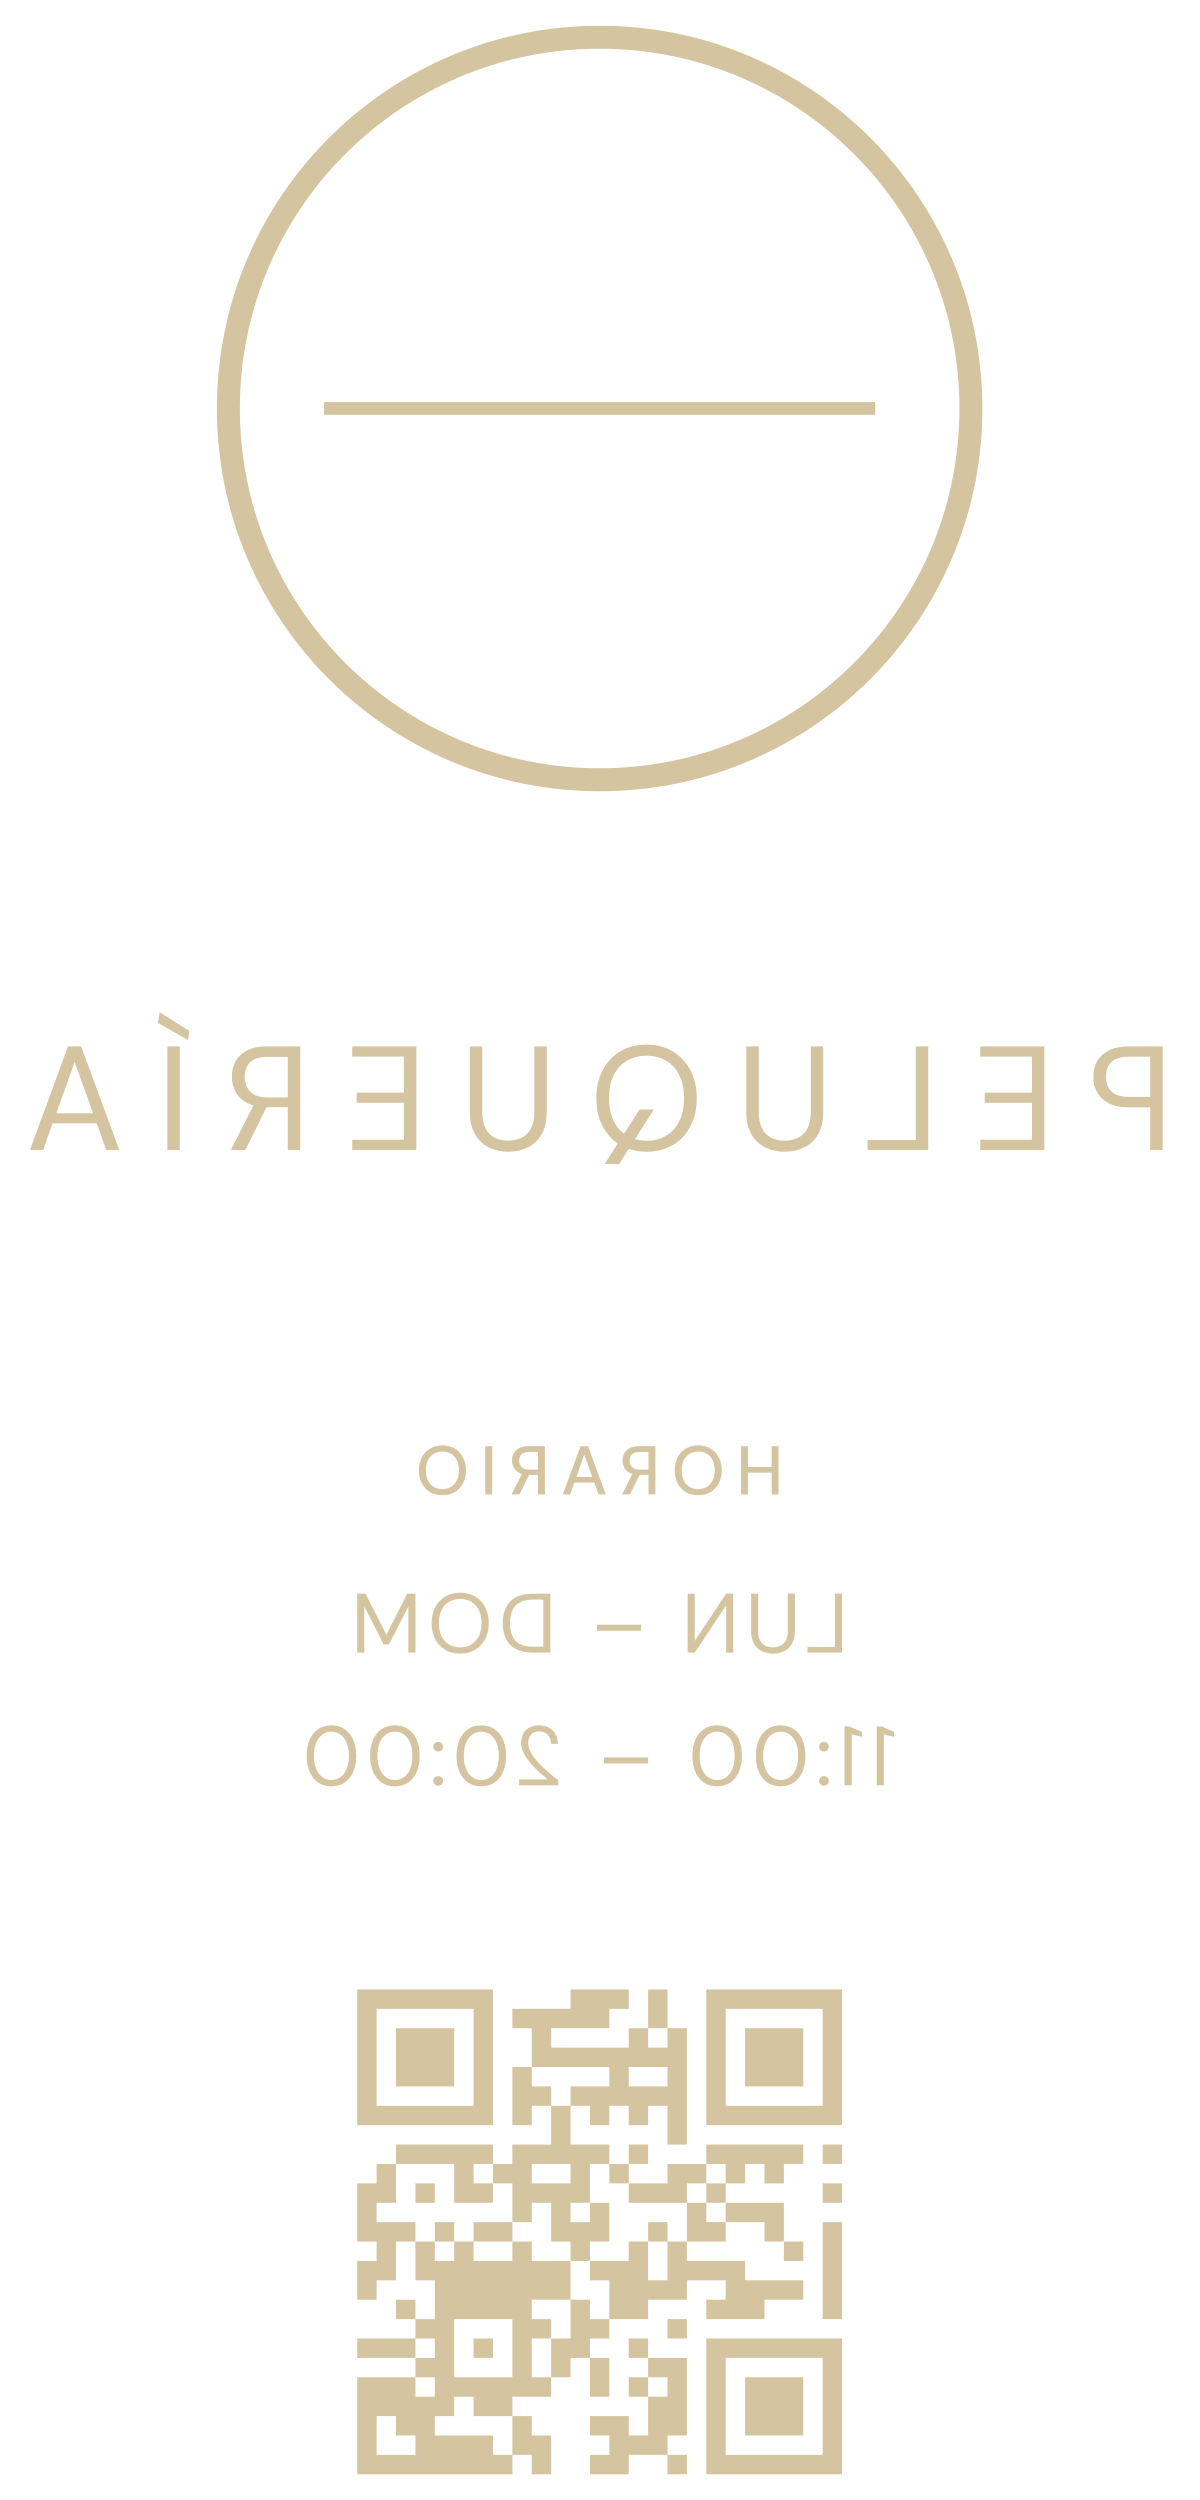
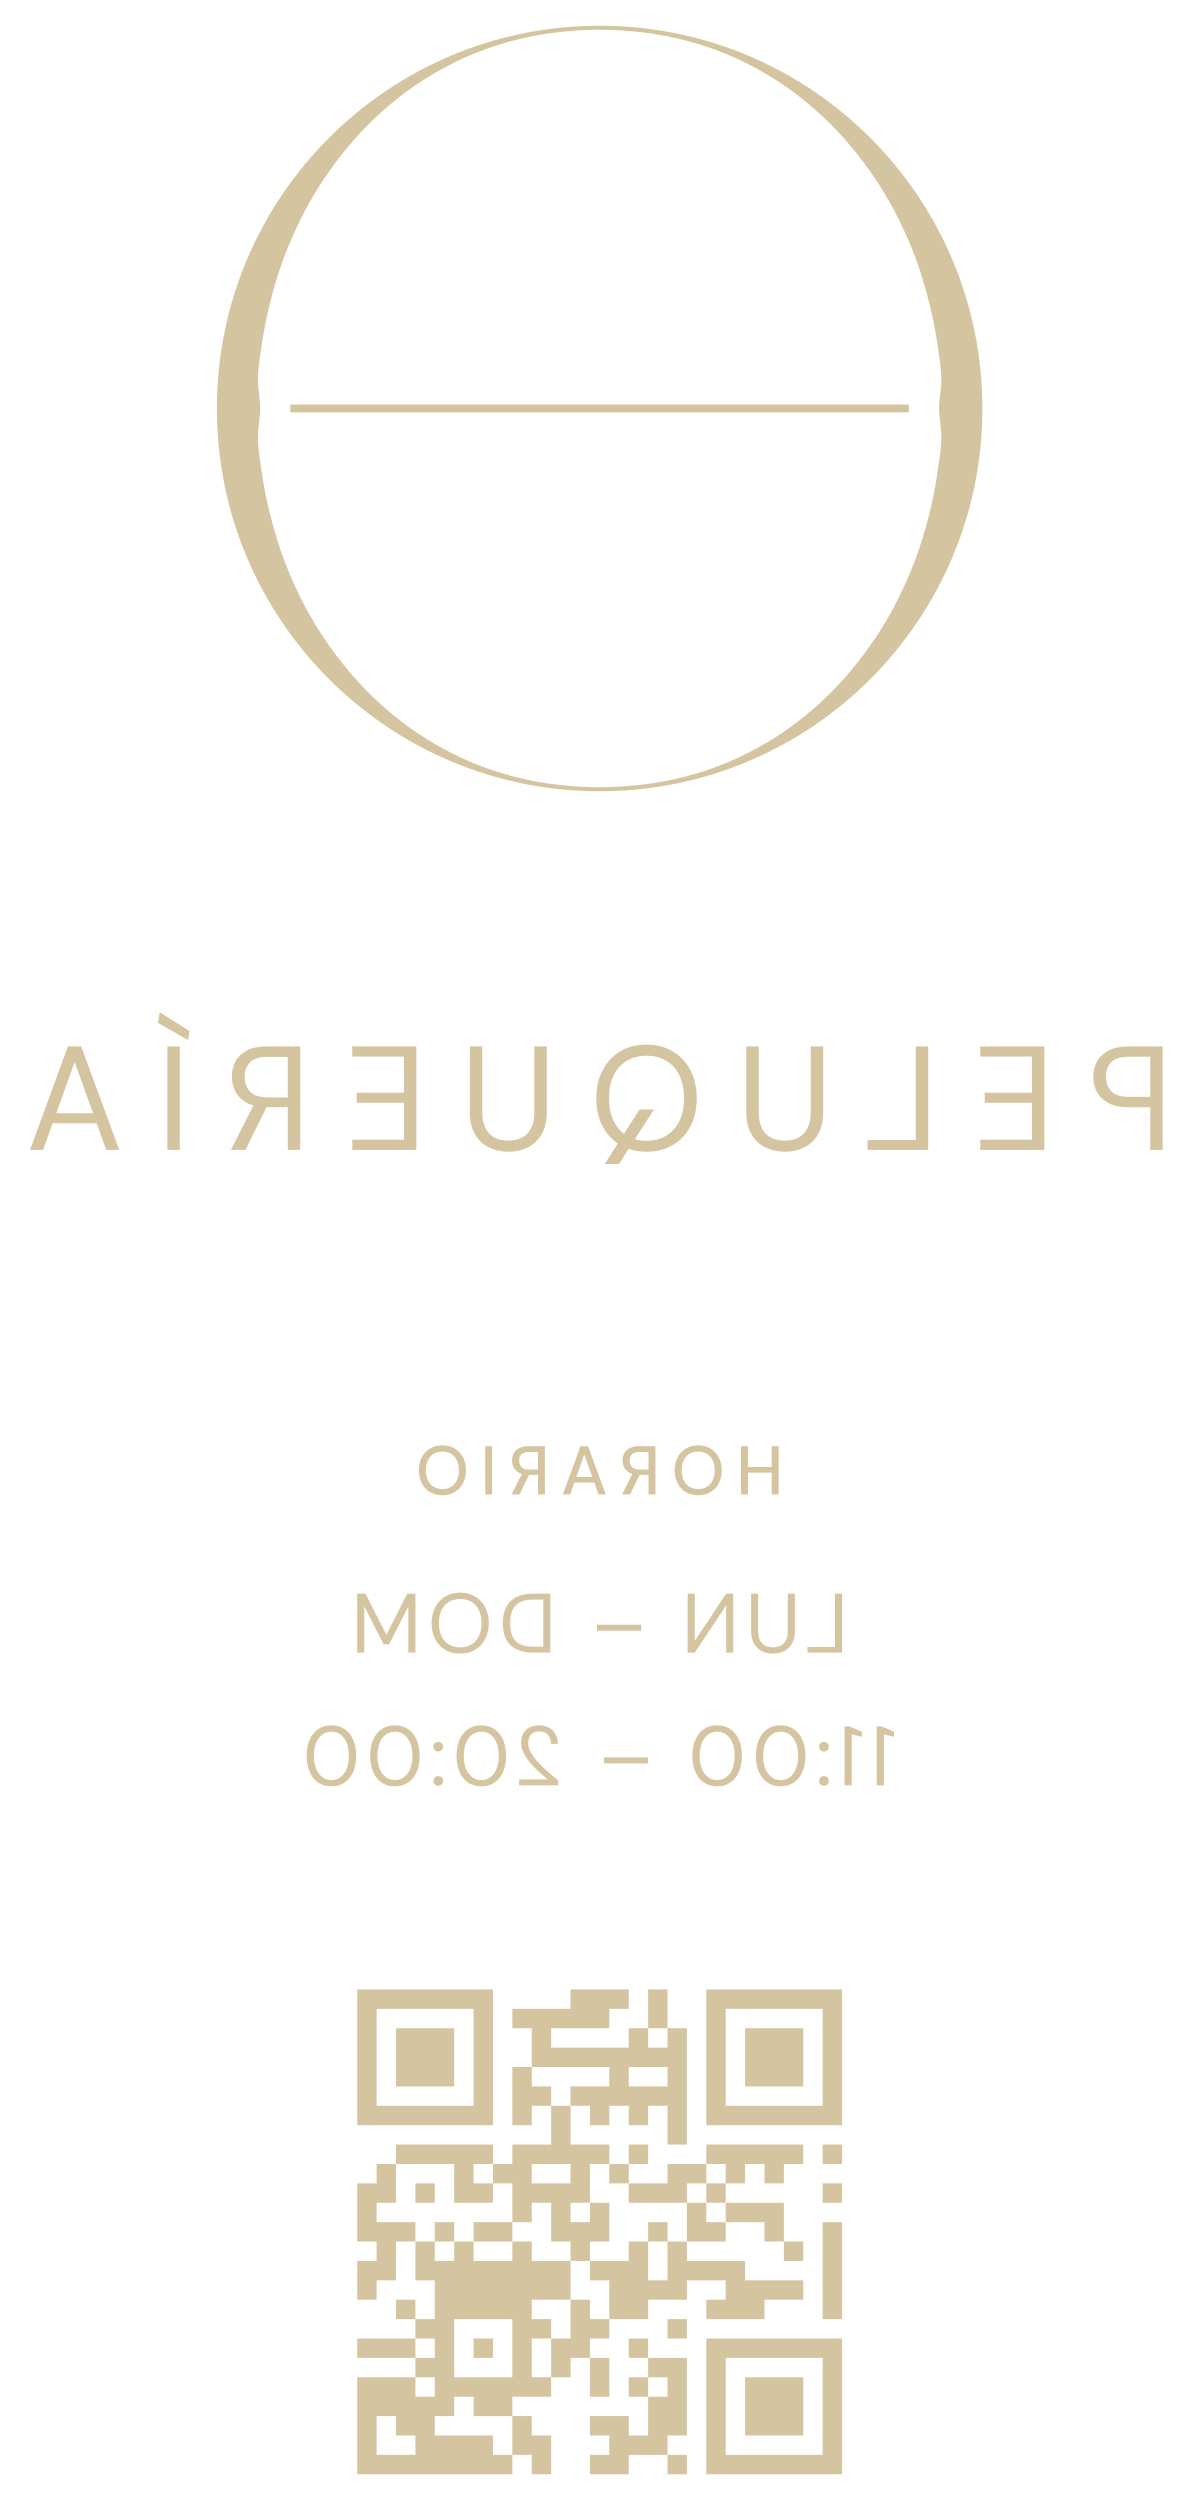
<svg xmlns="http://www.w3.org/2000/svg" viewBox="0 0 470.0 979.577" width="313.3mm" height="653.1mm">
  <g transform="translate(470.0,0) scale(-1,1)">
    <g fill="#D4C4A0" transform="translate(-265.00,10.00)">
-       <path d="M350.00,150.00A150.0,150.0 0 1 1 650.00,150.00A150.0,150.0 0 1 1 350.00,150.00ZM359.00,150.00A141.0,141.0 0 1 0 641.00,150.00A141.0,141.0 0 1 0 359.00,150.00Z" />
-       <rect x="392.00" y="147.50" width="216.00" height="5.00" />
+       <path d="M350.000,150.000A150.000,150.000 0 1 1 650.000,150.000A150.000,150.000 0 1 1 350.000,150.000ZM633.010,150.000C633.010,146.094 633.983,142.182 633.924,138.283C633.866,134.385 633.205,130.490 632.660,126.609C632.115,122.727 631.461,118.846 630.654,114.991C629.847,111.136 628.893,107.296 627.816,103.479C626.739,99.662 625.556,95.846 624.192,92.088C622.827,88.331 621.298,84.605 619.627,80.933C617.957,77.261 616.150,73.615 614.169,70.058C612.188,66.501 610.040,63.001 607.743,59.593C605.446,56.185 602.990,52.843 600.388,49.612C597.785,46.381 595.036,43.217 592.127,40.208C589.218,37.199 586.144,34.295 582.934,31.558C579.724,28.822 576.358,26.207 572.868,23.789C569.378,21.372 565.732,19.115 561.994,17.054C558.255,14.993 554.387,13.087 550.438,11.421C546.490,9.756 542.416,8.301 538.300,7.061C534.185,5.822 529.975,4.797 525.746,3.984C521.518,3.172 517.223,2.590 512.932,2.189C508.641,1.787 504.311,1.574 500.000,1.574C495.689,1.574 491.359,1.787 487.068,2.189C482.777,2.590 478.482,3.172 474.254,3.984C470.025,4.797 465.815,5.822 461.700,7.061C457.584,8.301 453.510,9.756 449.562,11.421C445.613,13.087 441.745,14.993 438.006,17.054C434.268,19.115 430.622,21.372 427.132,23.789C423.642,26.207 420.276,28.822 417.066,31.558C413.856,34.295 410.782,37.199 407.873,40.208C404.964,43.217 402.215,46.381 399.612,49.612C397.010,52.843 394.554,56.185 392.257,59.593C389.960,63.001 387.812,66.501 385.831,70.058C383.850,73.615 382.043,77.261 380.373,80.933C378.702,84.605 377.173,88.331 375.808,92.088C374.444,95.846 373.261,99.662 372.184,103.479C371.107,107.296 370.153,111.136 369.346,114.991C368.539,118.846 367.885,122.727 367.340,126.609C366.795,130.490 366.134,134.385 366.076,138.283C366.017,142.182 366.990,146.094 366.990,150.000C366.990,153.906 366.017,157.818 366.076,161.717C366.134,165.615 366.795,169.510 367.340,173.391C367.885,177.273 368.539,181.154 369.346,185.009C370.153,188.864 371.107,192.704 372.184,196.521C373.261,200.338 374.444,204.154 375.808,207.912C377.173,211.669 378.702,215.395 380.373,219.067C382.043,222.739 383.850,226.385 385.831,229.942C387.812,233.499 389.960,236.999 392.257,240.407C394.554,243.815 397.010,247.157 399.612,250.388C402.215,253.619 404.964,256.783 407.873,259.792C410.782,262.801 413.856,265.705 417.066,268.442C420.276,271.178 423.642,273.793 427.132,276.211C430.622,278.628 434.268,280.885 438.006,282.946C441.745,285.007 445.613,286.913 449.562,288.579C453.510,290.244 457.584,291.699 461.700,292.939C465.815,294.178 470.025,295.203 474.254,296.016C478.482,296.828 482.777,297.410 487.068,297.811C491.359,298.213 495.689,298.426 500.000,298.426C504.311,298.426 508.641,298.213 512.932,297.811C517.223,297.410 521.518,296.828 525.746,296.016C529.975,295.203 534.185,294.178 538.300,292.939C542.416,291.699 546.490,290.244 550.438,288.579C554.387,286.913 558.255,285.007 561.994,282.946C565.732,280.885 569.378,278.628 572.868,276.211C576.358,273.793 579.724,271.178 582.934,268.442C586.144,265.705 589.218,262.801 592.127,259.792C595.036,256.783 597.785,253.619 600.388,250.388C602.990,247.157 605.446,243.815 607.743,240.407C610.040,236.999 612.188,233.499 614.169,229.942C616.150,226.385 617.957,222.739 619.627,219.067C621.298,215.395 622.827,211.669 624.192,207.912C625.556,204.154 626.739,200.338 627.816,196.521C628.893,192.704 629.847,188.864 630.654,185.009C631.461,181.154 632.115,177.273 632.660,173.391C633.205,169.510 633.866,165.615 633.924,161.717C633.983,157.818 633.010,153.906 633.010,150.000Z" />
+       <rect x="378.80" y="148.46" width="242.40" height="3.07" />
      <path d="M279.35 440.58V400H292.56Q297.38 400 300.48 401.59Q303.58 403.19 305.06 405.85Q306.53 408.52 306.53 411.94Q306.53 415.25 305.06 417.94Q303.58 420.64 300.51 422.26Q297.43 423.88 292.56 423.88H284.22V440.58ZM284.22 419.77H292.51Q297.38 419.77 299.46 417.62Q301.55 415.48 301.55 411.94Q301.55 408.17 299.46 406.12Q297.38 404.06 292.51 404.06H284.22Z M325.72 440.58V400H350.82V404H330.59V418.14H349.08V422.09H330.59V436.58H350.82V440.58Z M371.23 440.58V400H376.09V436.69H394.99V440.58Z M427.4 441.27Q423.22 441.27 419.83 439.59Q416.44 437.91 414.41 434.46Q412.38 431.01 412.38 425.62V400H417.25V425.68Q417.25 429.62 418.56 432.11Q419.86 434.61 422.18 435.77Q424.5 436.93 427.51 436.93Q430.58 436.93 432.84 435.77Q435.11 434.61 436.38 432.11Q437.66 429.62 437.66 425.68V400H442.53V425.62Q442.53 431.01 440.5 434.46Q438.47 437.91 435.05 439.59Q431.63 441.27 427.4 441.27Z M492.38 446.08 488.61 440.17Q485.42 441.27 481.6 441.27Q475.74 441.27 471.31 438.64Q466.87 436 464.41 431.27Q461.94 426.55 461.94 420.29Q461.94 414.09 464.41 409.36Q466.87 404.64 471.31 401.97Q475.74 399.3 481.6 399.3Q487.57 399.3 491.97 401.97Q496.38 404.64 498.84 409.36Q501.3 414.09 501.3 420.29Q501.3 426.55 498.87 431.24Q496.61 435.48 492.9 438.08L498 446.08ZM481.6 436.98Q484.03 436.98 486.17 436.35L478.75 424.75H484.38L490.46 434.26Q492.96 432.35 494.52 429.22Q496.32 425.51 496.32 420.29Q496.32 415.07 494.49 411.33Q492.67 407.59 489.33 405.62Q486 403.65 481.6 403.65Q477.25 403.65 473.91 405.62Q470.58 407.59 468.76 411.33Q466.93 415.07 466.93 420.29Q466.93 425.51 468.76 429.24Q470.58 432.98 473.91 434.98Q477.25 436.98 481.6 436.98Z M535.74 441.27Q531.56 441.27 528.17 439.59Q524.78 437.91 522.75 434.46Q520.72 431.01 520.72 425.62V400H525.59V425.68Q525.59 429.62 526.9 432.11Q528.2 434.61 530.52 435.77Q532.84 436.93 535.85 436.93Q538.93 436.93 541.19 435.77Q543.45 434.61 544.72 432.11Q546 429.62 546 425.68V400H550.87V425.62Q550.87 431.01 548.84 434.46Q546.81 437.91 543.39 439.59Q539.97 441.27 535.74 441.27Z M571.85 440.58V400H596.95V404H576.72V418.14H595.21V422.09H576.72V436.58H596.95V440.58Z M617.35 440.58V400H630.46Q635.21 400 638.22 401.59Q641.24 403.19 642.69 405.85Q644.14 408.52 644.14 411.88Q644.14 415.13 642.66 417.85Q641.18 420.58 638.11 422.2Q637.01 422.78 635.67 423.13L644.54 440.58H638.8L630.57 423.82Q630.4 423.82 630.22 423.82H622.22V440.58ZM622.22 420H630.11Q634.74 420 636.92 417.74Q639.09 415.48 639.09 411.94Q639.09 408.35 636.98 406.23Q634.86 404.12 630.05 404.12H622.22Z M664.54 440.58V400H669.41V440.58ZM661.29 397.51 660.77 393.97 672.42 386.61 673.12 390.78Z M688.25 440.58 703.2 400H708.36L723.26 440.58H718.1L714.39 430.14H697.12L693.35 440.58ZM712.94 426.2 705.75 406.09 698.51 426.2Z" />
      <path d="M441.88 575.58V567.05H432.57V575.58H429.87V556.68H432.57V564.83H441.88V556.68H444.58V575.58Z M461.35 575.9Q458.62 575.9 456.56 574.67Q454.49 573.44 453.32 571.24Q452.14 569.04 452.14 566.13Q452.14 563.24 453.32 561.04Q454.49 558.84 456.56 557.6Q458.62 556.35 461.35 556.35Q464.13 556.35 466.21 557.6Q468.29 558.84 469.44 561.04Q470.58 563.24 470.58 566.13Q470.58 569.04 469.44 571.24Q468.29 573.44 466.21 574.67Q464.13 575.9 461.35 575.9ZM461.38 573.5Q463.32 573.5 464.78 572.61Q466.24 571.72 467.03 570.07Q467.83 568.42 467.83 566.13Q467.83 563.83 467.03 562.19Q466.24 560.54 464.78 559.66Q463.32 558.78 461.38 558.78Q459.43 558.78 457.97 559.66Q456.52 560.54 455.71 562.19Q454.9 563.83 454.9 566.13Q454.9 568.42 455.71 570.07Q456.52 571.72 457.97 572.61Q459.43 573.5 461.38 573.5Z M478.14 575.58V556.68H484.54Q486.78 556.68 488.21 557.43Q489.65 558.19 490.33 559.44Q491.02 560.7 491.02 562.29Q491.02 563.81 490.33 565.09Q489.65 566.37 488.19 567.13Q487.73 567.4 487.16 567.56L491.21 575.58H488.08L484.35 567.91H480.84V575.58ZM480.84 565.86H484.35Q486.35 565.86 487.3 564.87Q488.24 563.89 488.24 562.35Q488.24 560.78 487.32 559.86Q486.41 558.95 484.35 558.95H480.84Z M497.61 575.58 504.55 556.68H507.49L514.43 575.58H511.54L509.9 570.91H502.09L500.45 575.58ZM509.14 568.75 506.01 559.92 502.88 568.75Z M521.45 575.58V556.68H527.85Q530.09 556.68 531.52 557.43Q532.95 558.19 533.64 559.44Q534.33 560.7 534.33 562.29Q534.33 563.81 533.64 565.09Q532.95 566.37 531.5 567.13Q531.04 567.4 530.47 567.56L534.52 575.58H531.39L527.66 567.91H524.15V575.58ZM524.15 565.86H527.66Q529.66 565.86 530.6 564.87Q531.55 563.89 531.55 562.35Q531.55 560.78 530.63 559.86Q529.71 558.95 527.66 558.95H524.15Z M542.13 575.58V556.68H544.83V575.58Z M561.6 575.9Q558.87 575.9 556.81 574.67Q554.74 573.44 553.57 571.24Q552.39 569.04 552.39 566.13Q552.39 563.24 553.57 561.04Q554.74 558.84 556.81 557.6Q558.87 556.35 561.6 556.35Q564.38 556.35 566.46 557.6Q568.54 558.84 569.69 561.04Q570.83 563.24 570.83 566.13Q570.83 569.04 569.69 571.24Q568.54 573.44 566.46 574.67Q564.38 575.9 561.6 575.9ZM561.63 573.5Q563.57 573.5 565.03 572.61Q566.49 571.72 567.28 570.07Q568.08 568.42 568.08 566.13Q568.08 563.83 567.28 562.19Q566.49 560.54 565.03 559.66Q563.57 558.78 561.63 558.78Q559.68 558.78 558.23 559.66Q556.77 560.54 555.96 562.19Q555.15 563.83 555.15 566.13Q555.15 568.42 555.96 570.07Q556.77 571.72 558.23 572.61Q559.68 573.5 561.63 573.5Z" />
      <path d="M405.01 637.58V614.48H407.78V635.37H418.54V637.58Z M432.04 637.97Q429.66 637.97 427.73 637.02Q425.8 636.06 424.64 634.1Q423.49 632.13 423.49 629.06V614.48H426.26V629.1Q426.26 631.34 427 632.76Q427.75 634.18 429.07 634.84Q430.39 635.5 432.1 635.5Q433.85 635.5 435.14 634.84Q436.43 634.18 437.15 632.76Q437.88 631.34 437.88 629.1V614.48H440.65V629.06Q440.65 632.13 439.49 634.1Q438.34 636.06 436.39 637.02Q434.45 637.97 432.04 637.97Z M447.65 637.58V614.48H450.42L462.73 632.99V614.48H465.5V637.58H462.73L450.42 619.06V637.58Z M483.75 629V626.65H501.04V629Z M519.32 637.58V614.48H526.12Q530.18 614.48 532.8 615.88Q535.43 617.28 536.7 619.87Q537.97 622.46 537.97 626.09Q537.97 629.66 536.7 632.23Q535.43 634.81 532.8 636.19Q530.18 637.58 526.12 637.58ZM522.09 635.27H526.05Q529.42 635.27 531.4 634.16Q533.38 633.06 534.24 630.99Q535.1 628.93 535.1 626.09Q535.1 623.19 534.24 621.11Q533.38 619.03 531.4 617.91Q529.42 616.79 526.05 616.79H522.09Z M554.63 637.97Q551.3 637.97 548.77 636.47Q546.25 634.97 544.85 632.28Q543.44 629.59 543.44 626.03Q543.44 622.5 544.85 619.81Q546.25 617.12 548.77 615.6Q551.3 614.08 554.63 614.08Q558.03 614.08 560.54 615.6Q563.05 617.12 564.45 619.81Q565.85 622.5 565.85 626.03Q565.85 629.59 564.45 632.28Q563.05 634.97 560.54 636.47Q558.03 637.97 554.63 637.97ZM554.63 635.53Q557.14 635.53 559.04 634.39Q560.93 633.25 561.97 631.13Q563.01 629 563.01 626.03Q563.01 623.06 561.97 620.93Q560.93 618.8 559.04 617.68Q557.14 616.56 554.63 616.56Q552.16 616.56 550.26 617.68Q548.36 618.8 547.32 620.93Q546.28 623.06 546.28 626.03Q546.28 629 547.32 631.13Q548.36 633.25 550.26 634.39Q552.16 635.53 554.63 635.53Z M572.19 637.58V614.48H575.42L583.57 630.61L591.76 614.48H595.02V637.58H592.25V619.43L584.63 634.34H582.55L574.96 619.49V637.58Z" />
      <path d="M388.61 689.58V669.58L384.65 670.57V668.59L389.53 666.48H391.41V689.58Z M401.21 689.58V669.58L397.25 670.57V668.59L402.14 666.48H404.02V689.58Z M412.1 689.74Q411.28 689.74 410.74 689.2Q410.19 688.65 410.19 687.86Q410.19 687.07 410.74 686.52Q411.28 685.98 412.1 685.98Q412.93 685.98 413.46 686.52Q413.99 687.07 413.99 687.86Q413.99 688.65 413.46 689.2Q412.93 689.74 412.1 689.74ZM412.1 676.31Q411.28 676.31 410.74 675.77Q410.19 675.22 410.19 674.43Q410.19 673.64 410.74 673.09Q411.28 672.55 412.1 672.55Q412.93 672.55 413.46 673.09Q413.99 673.64 413.99 674.43Q413.99 675.22 413.46 675.77Q412.93 676.31 412.1 676.31Z M429.1 689.97Q426.06 689.97 423.87 688.47Q421.67 686.97 420.52 684.28Q419.36 681.59 419.36 678.03Q419.36 674.46 420.52 671.77Q421.67 669.08 423.87 667.58Q426.06 666.08 429.1 666.08Q432.14 666.08 434.3 667.58Q436.46 669.08 437.61 671.77Q438.77 674.46 438.77 678.03Q438.77 681.59 437.61 684.28Q436.46 686.97 434.3 688.47Q432.14 689.97 429.1 689.97ZM429.07 687.53Q431.05 687.53 432.6 686.39Q434.15 685.25 435.04 683.13Q435.93 681 435.93 678.03Q435.93 675.06 435.04 672.93Q434.15 670.8 432.6 669.68Q431.05 668.56 429.07 668.56Q427.09 668.56 425.52 669.68Q423.95 670.8 423.08 672.93Q422.2 675.06 422.2 678.03Q422.2 681 423.08 683.13Q423.95 685.25 425.52 686.39Q427.09 687.53 429.07 687.53Z M453.98 689.97Q450.95 689.97 448.75 688.47Q446.56 686.97 445.4 684.28Q444.25 681.59 444.25 678.03Q444.25 674.46 445.4 671.77Q446.56 669.08 448.75 667.58Q450.95 666.08 453.98 666.08Q457.02 666.08 459.18 667.58Q461.34 669.08 462.5 671.77Q463.65 674.46 463.65 678.03Q463.65 681.59 462.5 684.28Q461.34 686.97 459.18 688.47Q457.02 689.97 453.98 689.97ZM453.95 687.53Q455.93 687.53 457.48 686.39Q459.03 685.25 459.92 683.13Q460.81 681 460.81 678.03Q460.81 675.06 459.92 672.93Q459.03 670.8 457.48 669.68Q455.93 668.56 453.95 668.56Q451.97 668.56 450.4 669.68Q448.83 670.8 447.96 672.93Q447.08 675.06 447.08 678.03Q447.08 681 447.96 683.13Q448.83 685.25 450.4 686.39Q451.97 687.53 453.95 687.53Z M481.01 681V678.65H498.3V681Z M516.22 689.58V687.63Q518.56 685.78 520.69 683.9Q522.82 682.02 524.47 680.16Q526.12 678.29 527.06 676.51Q528 674.73 528 673.08Q528 671.86 527.57 670.82Q527.14 669.78 526.2 669.12Q525.26 668.46 523.68 668.46Q522.13 668.46 521.1 669.13Q520.08 669.81 519.57 670.92Q519.06 672.02 519.06 673.34H516.38Q516.42 671.06 517.36 669.43Q518.3 667.8 519.95 666.94Q521.6 666.08 523.71 666.08Q525.79 666.08 527.37 666.86Q528.96 667.63 529.87 669.15Q530.77 670.67 530.77 672.98Q530.77 674.6 530.1 676.21Q529.42 677.83 528.3 679.36Q527.18 680.9 525.81 682.32Q524.44 683.74 523 684.99Q521.57 686.24 520.31 687.27H531.56V689.58Z M546.41 689.97Q543.38 689.97 541.18 688.47Q538.99 686.97 537.83 684.28Q536.68 681.59 536.68 678.03Q536.68 674.46 537.83 671.77Q538.99 669.08 541.18 667.58Q543.38 666.08 546.41 666.08Q549.45 666.08 551.61 667.58Q553.77 669.08 554.93 671.77Q556.08 674.46 556.08 678.03Q556.08 681.59 554.93 684.28Q553.77 686.97 551.61 688.47Q549.45 689.97 546.41 689.97ZM546.38 687.53Q548.36 687.53 549.91 686.39Q551.46 685.25 552.35 683.13Q553.25 681 553.25 678.03Q553.25 675.06 552.35 672.93Q551.46 670.8 549.91 669.68Q548.36 668.56 546.38 668.56Q544.4 668.56 542.83 669.68Q541.27 670.8 540.39 672.93Q539.52 675.06 539.52 678.03Q539.52 681 540.39 683.13Q541.27 685.25 542.83 686.39Q544.4 687.53 546.38 687.53Z M563.28 689.74Q562.45 689.74 561.91 689.2Q561.36 688.65 561.36 687.86Q561.36 687.07 561.91 686.52Q562.45 685.98 563.28 685.98Q564.1 685.98 564.63 686.52Q565.16 687.07 565.16 687.86Q565.16 688.65 564.63 689.2Q564.1 689.74 563.28 689.74ZM563.28 676.31Q562.45 676.31 561.91 675.77Q561.36 675.22 561.36 674.43Q561.36 673.64 561.91 673.09Q562.45 672.55 563.28 672.55Q564.1 672.55 564.63 673.09Q565.16 673.64 565.16 674.43Q565.16 675.22 564.63 675.77Q564.1 676.31 563.28 676.31Z M580.27 689.97Q577.24 689.97 575.04 688.47Q572.85 686.97 571.69 684.28Q570.54 681.59 570.54 678.03Q570.54 674.46 571.69 671.77Q572.85 669.08 575.04 667.58Q577.24 666.08 580.27 666.08Q583.31 666.08 585.47 667.58Q587.63 669.08 588.79 671.77Q589.94 674.46 589.94 678.03Q589.94 681.59 588.79 684.28Q587.63 686.97 585.47 688.47Q583.31 689.97 580.27 689.97ZM580.24 687.53Q582.22 687.53 583.77 686.39Q585.32 685.25 586.21 683.13Q587.1 681 587.1 678.03Q587.1 675.06 586.21 672.93Q585.32 670.8 583.77 669.68Q582.22 668.56 580.24 668.56Q578.26 668.56 576.69 669.68Q575.12 670.8 574.25 672.93Q573.38 675.06 573.38 678.03Q573.38 681 574.25 683.13Q575.12 685.25 576.69 686.39Q578.26 687.53 580.24 687.53Z M605.15 689.97Q602.12 689.97 599.92 688.47Q597.73 686.97 596.57 684.28Q595.42 681.59 595.42 678.03Q595.42 674.46 596.57 671.77Q597.73 669.08 599.92 667.58Q602.12 666.08 605.15 666.08Q608.19 666.08 610.35 667.58Q612.51 669.08 613.67 671.77Q614.82 674.46 614.82 678.03Q614.82 681.59 613.67 684.28Q612.51 686.97 610.35 688.47Q608.19 689.97 605.15 689.97ZM605.12 687.53Q607.1 687.53 608.65 686.39Q610.2 685.25 611.09 683.13Q611.99 681 611.99 678.03Q611.99 675.06 611.09 672.93Q610.2 670.8 608.65 669.68Q607.1 668.56 605.12 668.56Q603.14 668.56 601.57 669.68Q600.01 670.8 599.13 672.93Q598.26 675.06 598.26 678.03Q598.26 681 599.13 683.13Q600.01 685.25 601.57 686.39Q603.14 687.53 605.12 687.53Z" />
      <path d="M405.000,769.577L412.600,769.577L420.200,769.577L427.800,769.577L435.400,769.577L443.000,769.577L450.600,769.577L458.200,769.577L458.200,777.177L458.200,784.777L458.200,792.377L458.200,799.977L458.200,807.577L458.200,815.177L458.200,822.777L450.600,822.777L443.000,822.777L435.400,822.777L427.800,822.777L420.200,822.777L412.600,822.777L405.000,822.777L405.000,815.177L405.000,807.577L405.000,799.977L405.000,792.377L405.000,784.777L405.000,777.177ZM420.200,815.177L427.800,815.177L435.400,815.177L443.000,815.177L450.600,815.177L450.600,807.577L450.600,799.977L450.600,792.377L450.600,784.777L450.600,777.177L443.000,777.177L435.400,777.177L427.800,777.177L420.200,777.177L412.600,777.177L412.600,784.777L412.600,792.377L412.600,799.977L412.600,807.577L412.600,815.177ZM420.200,799.977L420.200,792.377L420.200,784.777L427.800,784.777L435.400,784.777L443.000,784.777L443.000,792.377L443.000,799.977L443.000,807.577L435.400,807.577L427.800,807.577L420.200,807.577ZM435.400,845.577L427.800,845.577L427.800,837.977L420.200,837.977L420.200,830.377L427.800,830.377L435.400,830.377L443.000,830.377L450.600,830.377L458.200,830.377L458.200,837.977L450.600,837.977L450.600,845.577L443.000,845.577L443.000,837.977L435.400,837.977ZM412.600,830.377L412.600,837.977L405.000,837.977L405.000,830.377ZM412.600,845.577L412.600,853.177L405.000,853.177L405.000,845.577ZM427.800,868.377L427.800,860.777L427.800,853.177L435.400,853.177L443.000,853.177L450.600,853.177L450.600,860.777L443.000,860.777L435.400,860.777L435.400,868.377ZM405.000,891.177L405.000,883.577L405.000,875.977L405.000,868.377L405.000,860.777L412.600,860.777L412.600,868.377L412.600,875.977L412.600,883.577L412.600,891.177L412.600,898.777L405.000,898.777ZM420.200,868.377L427.800,868.377L427.800,875.977L420.200,875.977ZM420.200,891.177L420.200,883.577L427.800,883.577L435.400,883.577L443.000,883.577L443.000,875.977L450.600,875.977L458.200,875.977L465.800,875.977L465.800,868.377L473.400,868.377L473.400,875.977L473.400,883.577L481.000,883.577L481.000,875.977L481.000,868.377L488.600,868.377L488.600,875.977L496.200,875.977L503.800,875.977L503.800,883.577L496.200,883.577L496.200,891.177L496.200,898.777L488.600,898.777L481.000,898.777L481.000,891.177L473.400,891.177L465.800,891.177L465.800,883.577L458.200,883.577L450.600,883.577L450.600,891.177L458.200,891.177L458.200,898.777L450.600,898.777L443.000,898.777L435.400,898.777L435.400,891.177L427.800,891.177ZM420.200,906.377L427.800,906.377L435.400,906.377L443.000,906.377L450.600,906.377L458.200,906.377L458.200,913.977L458.200,921.577L458.200,929.177L458.200,936.777L458.200,944.377L458.200,951.977L458.200,959.577L450.600,959.577L443.000,959.577L435.400,959.577L427.800,959.577L420.200,959.577L412.600,959.577L405.000,959.577L405.000,951.977L405.000,944.377L405.000,936.777L405.000,929.177L405.000,921.577L405.000,913.977L405.000,906.377L412.600,906.377ZM420.200,951.977L427.800,951.977L435.400,951.977L443.000,951.977L450.600,951.977L450.600,944.377L450.600,936.777L450.600,929.177L450.600,921.577L450.600,913.977L443.000,913.977L435.400,913.977L427.800,913.977L420.200,913.977L412.600,913.977L412.600,921.577L412.600,929.177L412.600,936.777L412.600,944.377L412.600,951.977ZM420.200,921.577L427.800,921.577L435.400,921.577L443.000,921.577L443.000,929.177L443.000,936.777L443.000,944.377L435.400,944.377L427.800,944.377L420.200,944.377L420.200,936.777L420.200,929.177ZM465.800,815.177L465.800,807.577L465.800,799.977L465.800,792.377L465.800,784.777L473.400,784.777L473.400,792.377L481.000,792.377L481.000,784.777L488.600,784.777L488.600,792.377L496.200,792.377L503.800,792.377L511.400,792.377L519.000,792.377L519.000,784.777L511.400,784.777L503.800,784.777L496.200,784.777L496.200,777.177L488.600,777.177L488.600,769.577L496.200,769.577L503.800,769.577L511.400,769.577L511.400,777.177L519.000,777.177L526.600,777.177L534.200,777.177L534.200,784.777L526.600,784.777L526.600,792.377L526.600,799.977L519.000,799.977L511.400,799.977L503.800,799.977L496.200,799.977L496.200,807.577L503.800,807.577L511.400,807.577L511.400,815.177L503.800,815.177L503.800,822.777L496.200,822.777L496.200,815.177L488.600,815.177L488.600,822.777L481.000,822.777L481.000,815.177L473.400,815.177L473.400,822.777L473.400,830.377L465.800,830.377L465.800,822.777ZM481.000,799.977L473.400,799.977L473.400,807.577L481.000,807.577L488.600,807.577L488.600,799.977ZM465.800,853.177L465.800,845.577L458.200,845.577L458.200,837.977L465.800,837.977L473.400,837.977L473.400,845.577L481.000,845.577L488.600,845.577L488.600,853.177L481.000,853.177L473.400,853.177ZM458.200,845.577L458.200,853.177L450.600,853.177L450.600,845.577ZM458.200,860.777L458.200,853.177L465.800,853.177L465.800,860.777L465.800,868.377L458.200,868.377L450.600,868.377L450.600,860.777ZM465.800,929.177L465.800,921.577L465.800,913.977L473.400,913.977L481.000,913.977L481.000,921.577L473.400,921.577L473.400,929.177L481.000,929.177L481.000,936.777L481.000,944.377L488.600,944.377L488.600,936.777L496.200,936.777L503.800,936.777L503.800,944.377L496.200,944.377L496.200,951.977L503.800,951.977L503.800,959.577L496.200,959.577L488.600,959.577L488.600,951.977L481.000,951.977L473.400,951.977L473.400,944.377L465.800,944.377L465.800,936.777ZM473.400,777.177L473.400,769.577L481.000,769.577L481.000,777.177L481.000,784.777L473.400,784.777ZM496.200,830.377L503.800,830.377L511.400,830.377L511.400,822.777L511.400,815.177L519.000,815.177L519.000,822.777L519.000,830.377L526.600,830.377L534.200,830.377L534.200,837.977L541.800,837.977L541.800,845.577L534.200,845.577L534.200,853.177L534.200,860.777L526.600,860.777L526.600,853.177L519.000,853.177L519.000,860.777L519.000,868.377L511.400,868.377L511.400,875.977L503.800,875.977L503.800,868.377L496.200,868.377L496.200,860.777L496.200,853.177L503.800,853.177L503.800,845.577L503.800,837.977L496.200,837.977ZM511.400,853.177L503.800,853.177L503.800,860.777L511.400,860.777ZM519.000,845.577L526.600,845.577L526.600,837.977L519.000,837.977L511.400,837.977L511.400,845.577ZM488.600,837.977L481.000,837.977L481.000,830.377L488.600,830.377ZM488.600,837.977L496.200,837.977L496.200,845.577L488.600,845.577ZM473.400,860.777L481.000,860.777L481.000,868.377L473.400,868.377ZM496.200,898.777L503.800,898.777L503.800,891.177L511.400,891.177L511.400,898.777L511.400,906.377L519.000,906.377L519.000,913.977L519.000,921.577L511.400,921.577L511.400,913.977L503.800,913.977L503.800,906.377L496.200,906.377ZM473.400,898.777L473.400,906.377L465.800,906.377L465.800,898.777ZM488.600,913.977L481.000,913.977L481.000,906.377L488.600,906.377ZM496.200,921.577L496.200,913.977L503.800,913.977L503.800,921.577L503.800,929.177L496.200,929.177ZM488.600,921.577L488.600,929.177L481.000,929.177L481.000,921.577ZM473.400,951.977L473.400,959.577L465.800,959.577L465.800,951.977ZM534.200,822.777L526.600,822.777L526.600,815.177L519.000,815.177L519.000,807.577L526.600,807.577L526.600,799.977L534.200,799.977L534.200,807.577L534.200,815.177ZM526.600,891.177L519.000,891.177L511.400,891.177L511.400,883.577L511.400,875.977L519.000,875.977L526.600,875.977L526.600,868.377L534.200,868.377L534.200,875.977L541.800,875.977L549.400,875.977L549.400,868.377L557.000,868.377L557.000,875.977L564.600,875.977L564.600,868.377L572.200,868.377L572.200,875.977L572.200,883.577L564.600,883.577L564.600,891.177L564.600,898.777L572.200,898.777L572.200,906.377L564.600,906.377L564.600,913.977L572.200,913.977L572.200,921.577L579.800,921.577L587.400,921.577L595.000,921.577L595.000,929.177L595.000,936.777L595.000,944.377L595.000,951.977L595.000,959.577L587.400,959.577L579.800,959.577L572.200,959.577L564.600,959.577L557.000,959.577L549.400,959.577L541.800,959.577L534.200,959.577L534.200,951.977L541.800,951.977L541.800,944.377L549.400,944.377L557.000,944.377L564.600,944.377L564.600,936.777L557.000,936.777L557.000,929.177L549.400,929.177L549.400,936.777L541.800,936.777L534.200,936.777L534.200,929.177L526.600,929.177L519.000,929.177L519.000,921.577L526.600,921.577L526.600,913.977L526.600,906.377L519.000,906.377L519.000,898.777L526.600,898.777ZM572.200,929.177L572.200,921.577L564.600,921.577L564.600,929.177ZM534.200,913.977L534.200,921.577L541.800,921.577L549.400,921.577L557.000,921.577L557.000,913.977L557.000,906.377L557.000,898.777L549.400,898.777L541.800,898.777L534.200,898.777L534.200,906.377ZM579.800,944.377L572.200,944.377L572.200,951.977L579.800,951.977L587.400,951.977L587.400,944.377L587.400,936.777L579.800,936.777ZM526.600,951.977L526.600,959.577L519.000,959.577L519.000,951.977L519.000,944.377L526.600,944.377L526.600,936.777L534.200,936.777L534.200,944.377L534.200,951.977ZM549.400,769.577L557.000,769.577L564.600,769.577L572.200,769.577L579.800,769.577L587.400,769.577L595.000,769.577L595.000,777.177L595.000,784.777L595.000,792.377L595.000,799.977L595.000,807.577L595.000,815.177L595.000,822.777L587.400,822.777L579.800,822.777L572.200,822.777L564.600,822.777L557.000,822.777L549.400,822.777L541.800,822.777L541.800,815.177L541.800,807.577L541.800,799.977L541.800,792.377L541.800,784.777L541.800,777.177L541.800,769.577ZM572.200,777.177L564.600,777.177L557.000,777.177L549.400,777.177L549.400,784.777L549.400,792.377L549.400,799.977L549.400,807.577L549.400,815.177L557.000,815.177L564.600,815.177L572.200,815.177L579.800,815.177L587.400,815.177L587.400,807.577L587.400,799.977L587.400,792.377L587.400,784.777L587.400,777.177L579.800,777.177ZM557.000,792.377L557.000,784.777L564.600,784.777L572.200,784.777L579.800,784.777L579.800,792.377L579.800,799.977L579.800,807.577L572.200,807.577L564.600,807.577L557.000,807.577L557.000,799.977ZM541.800,830.377L549.400,830.377L557.000,830.377L564.600,830.377L572.200,830.377L579.800,830.377L579.800,837.977L572.200,837.977L564.600,837.977L557.000,837.977L557.000,845.577L557.000,853.177L549.400,853.177L541.800,853.177L541.800,845.577L549.400,845.577L549.400,837.977L541.800,837.977ZM534.200,868.377L534.200,860.777L541.800,860.777L549.400,860.777L549.400,868.377L541.800,868.377ZM564.600,860.777L564.600,868.377L557.000,868.377L557.000,860.777ZM549.400,906.377L549.400,913.977L541.800,913.977L541.800,906.377ZM572.200,868.377L572.200,860.777L579.800,860.777L587.400,860.777L587.400,853.177L579.800,853.177L579.800,845.577L579.800,837.977L587.400,837.977L587.400,845.577L595.000,845.577L595.000,853.177L595.000,860.777L595.000,868.377L587.400,868.377L587.400,875.977L595.000,875.977L595.000,883.577L595.000,891.177L587.400,891.177L587.400,883.577L579.800,883.577L579.800,875.977L579.800,868.377ZM572.200,845.577L572.200,853.177L564.600,853.177L564.600,845.577ZM579.800,891.177L579.800,898.777L572.200,898.777L572.200,891.177ZM579.800,913.977L572.200,913.977L572.200,906.377L579.800,906.377L587.400,906.377L595.000,906.377L595.000,913.977L587.400,913.977Z" />
    </g>
  </g>
</svg>
